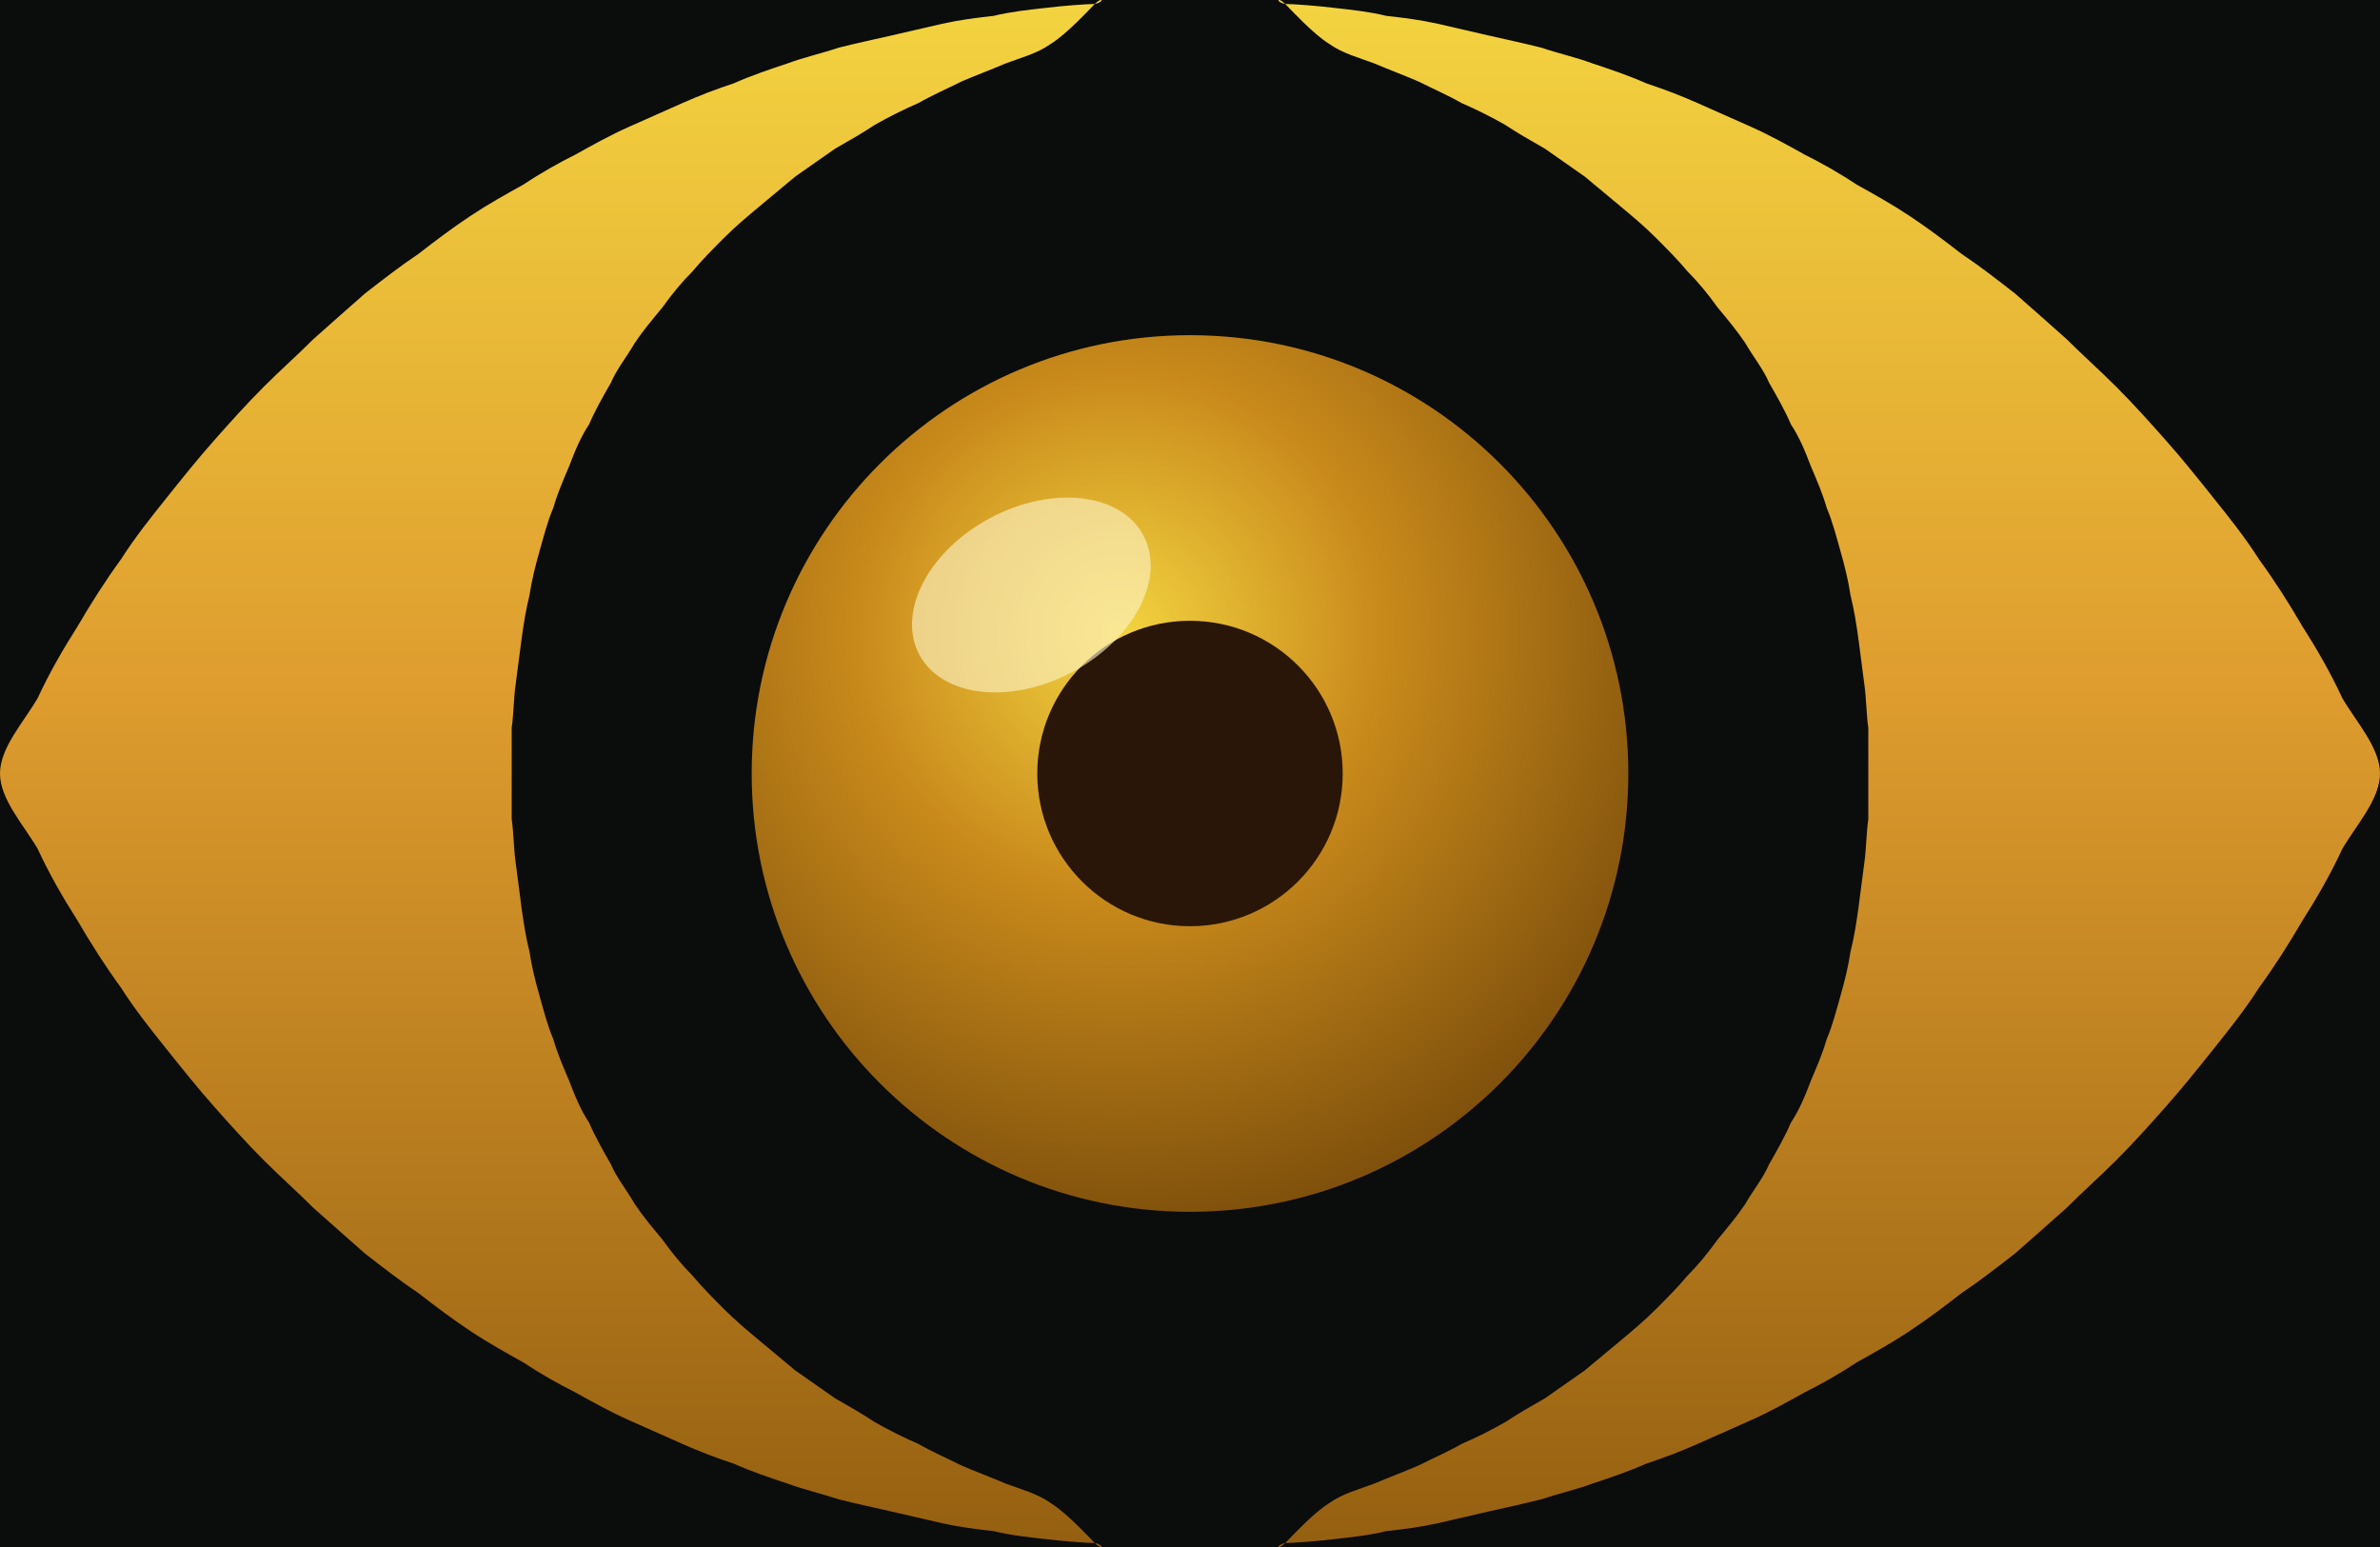
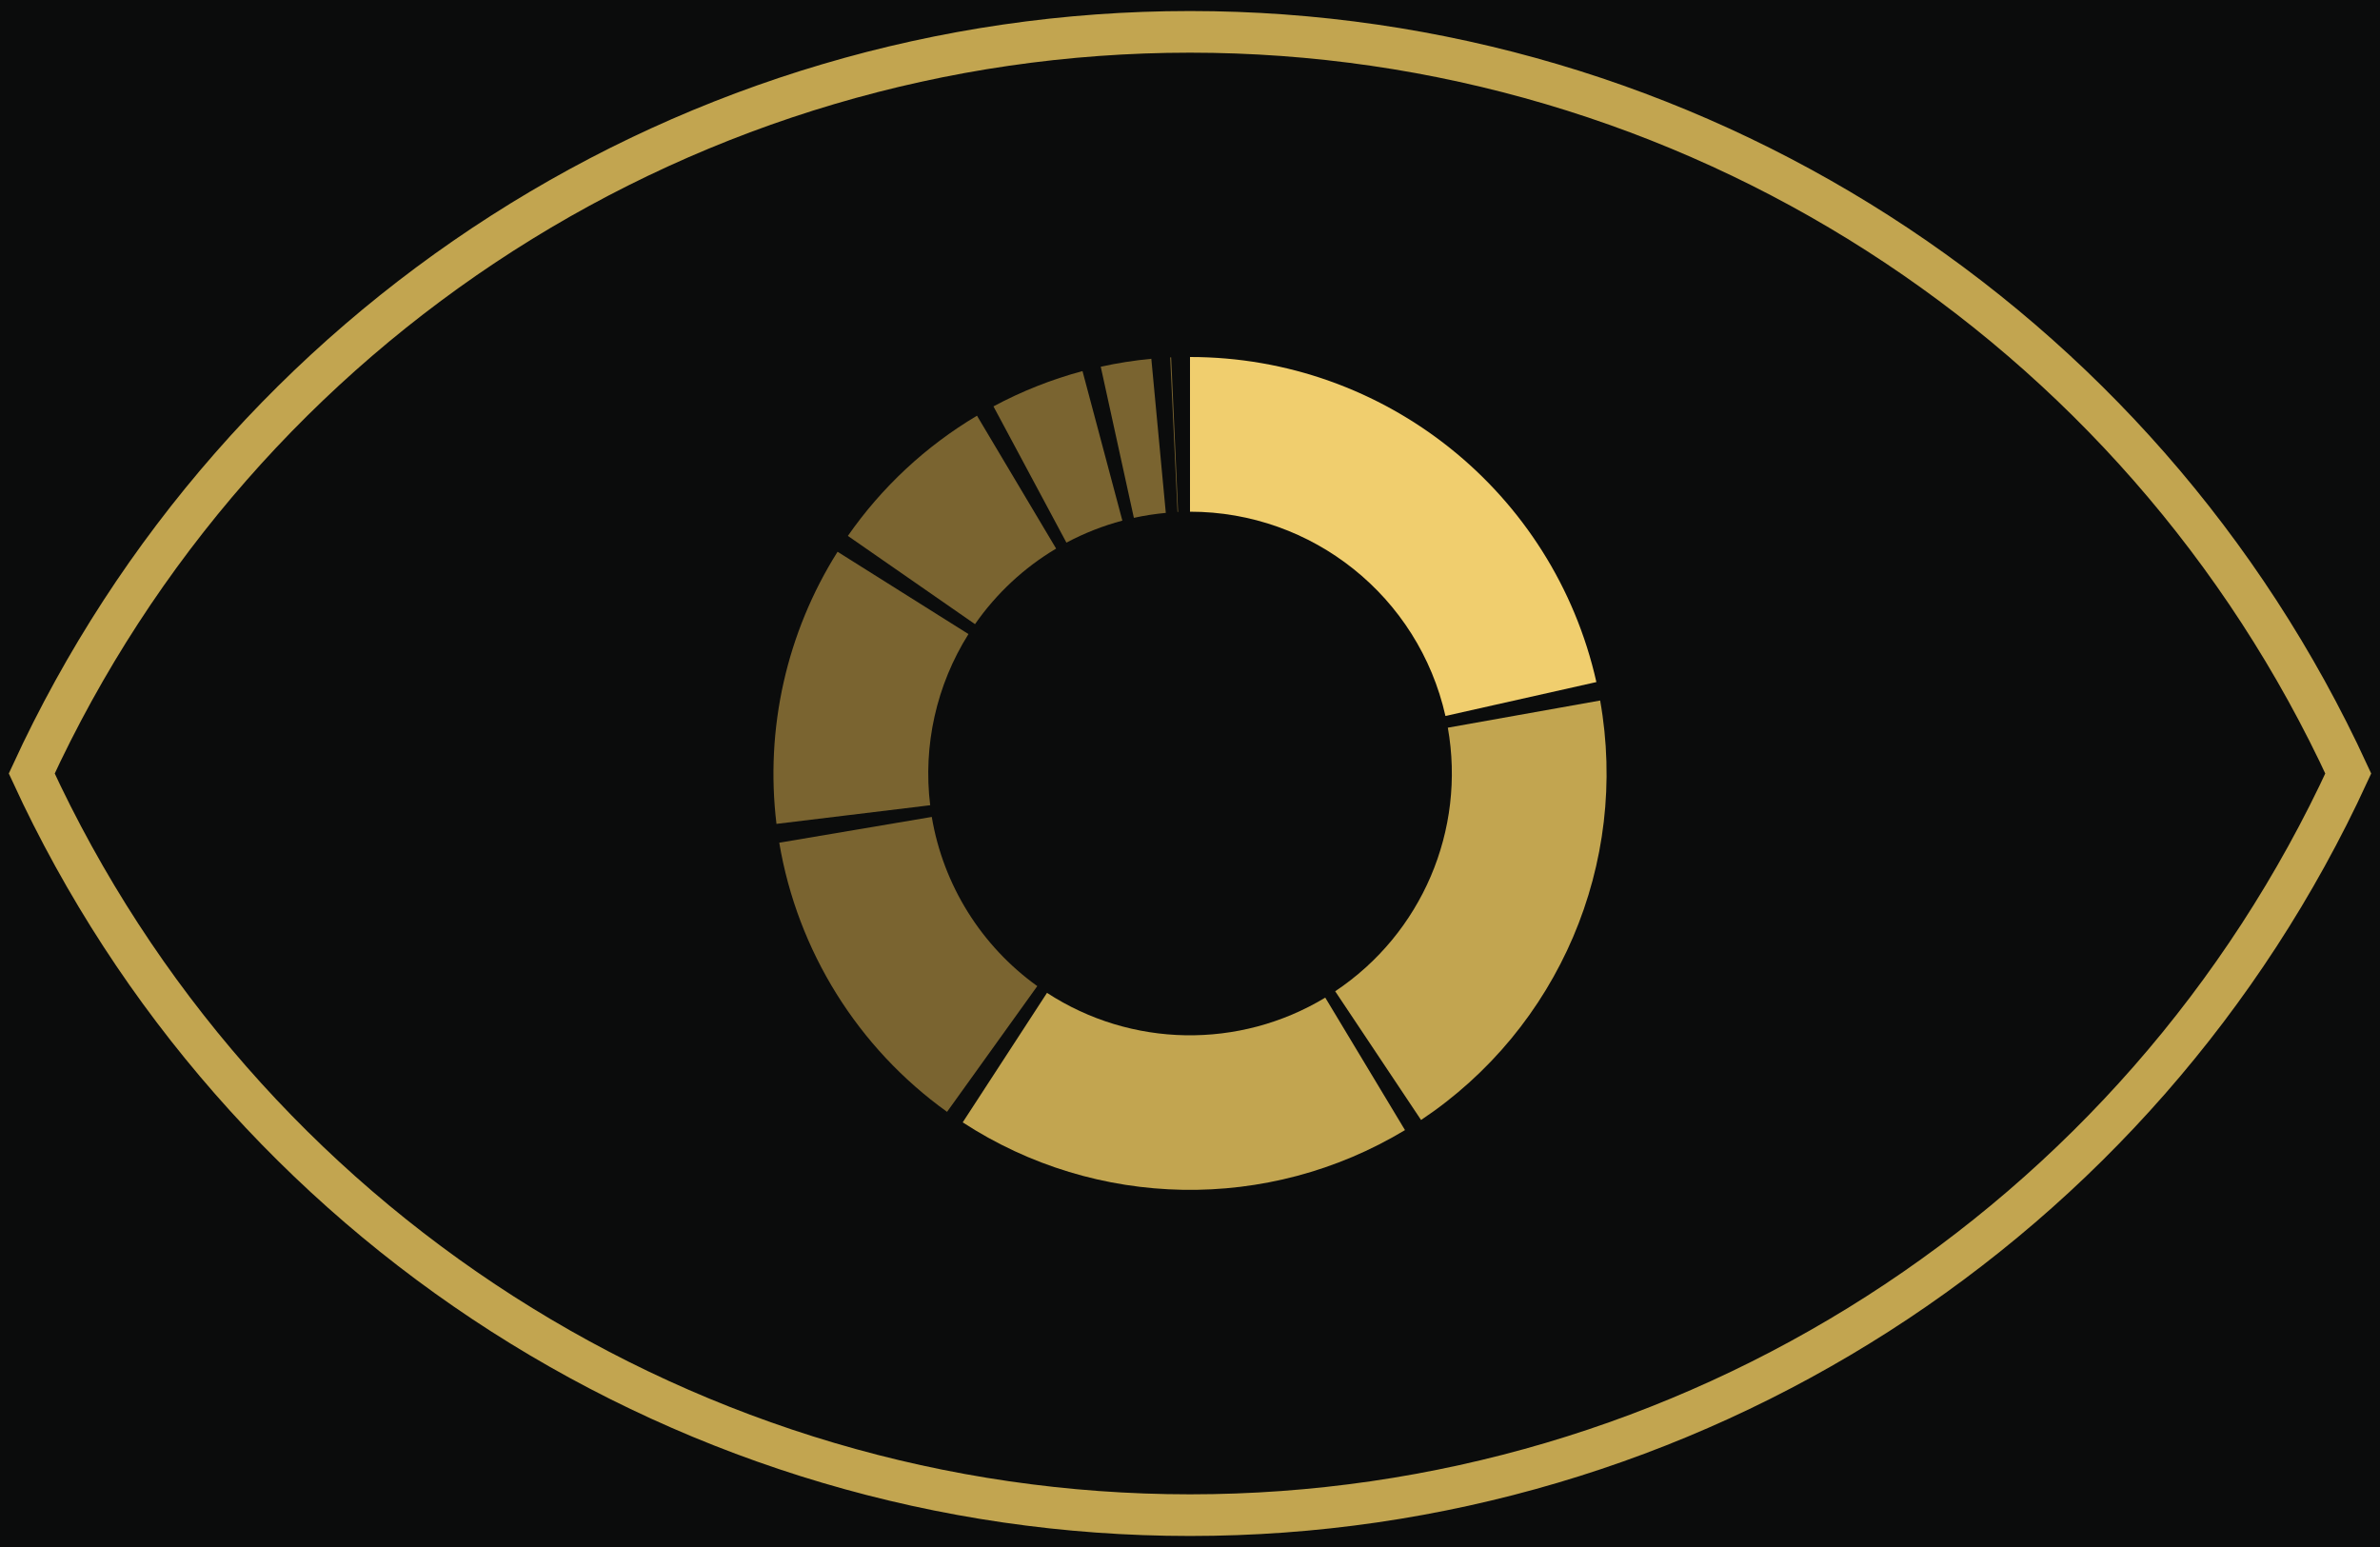
- <svg xmlns="http://www.w3.org/2000/svg" viewBox="0 0 120 78">
+ <svg xmlns="http://www.w3.org/2000/svg" viewBox="0 0 120 78" role="img" aria-label="Un ojo cuyo iris son las 9 probabilidades de ganar">
  <rect width="120" height="78" fill="#0B0C0C" />
-   <defs>
-     <linearGradient id="o" x1="0" y1="0" x2="0" y2="1">
-       <stop offset="0" stop-color="#F3D440" />
-       <stop offset=".45" stop-color="#DE9C2E" />
-       <stop offset="1" stop-color="#945F10" />
-     </linearGradient>
-     <radialGradient id="i" cx=".42" cy=".34" r=".78">
-       <stop offset="0" stop-color="#F3D440" />
-       <stop offset=".38" stop-color="#C98A1B" />
-       <stop offset="1" stop-color="#6B4108" />
-     </radialGradient>
-   </defs>
-   <path fill="url(#o)" d="M55.2 0.2C54.8 0.2 53.5 0.3 52.7 0.4C51.8 0.5 50.9 0.6 50.1 0.8C49.2 0.9 48.4 1.0 47.5 1.2C46.6 1.4 45.8 1.6 44.9 1.8C44.0 2.0 43.1 2.2 42.3 2.4C41.4 2.7 40.5 2.9 39.7 3.2C38.8 3.5 37.9 3.8 37.0 4.2C36.1 4.5 35.3 4.8 34.4 5.2C33.5 5.6 32.6 6.0 31.7 6.4C30.8 6.8 29.9 7.3 29.0 7.8C28.2 8.2 27.3 8.7 26.4 9.3C25.5 9.8 24.6 10.3 23.7 10.9C22.8 11.5 22.0 12.1 21.1 12.8C20.2 13.4 19.3 14.1 18.4 14.8C17.6 15.5 16.7 16.3 15.8 17.1C15.0 17.9 14.1 18.7 13.3 19.5C12.4 20.4 11.6 21.3 10.8 22.2C10.0 23.1 9.2 24.1 8.4 25.1C7.6 26.1 6.8 27.1 6.1 28.2C5.3 29.3 4.6 30.4 3.9 31.6C3.2 32.7 2.5 33.9 1.9 35.2C1.2 36.4 -0.0 37.7 -0.0 39.0C-0.0 40.3 1.2 41.6 1.9 42.8C2.5 44.1 3.2 45.3 3.9 46.4C4.6 47.6 5.3 48.7 6.1 49.8C6.8 50.9 7.6 51.9 8.4 52.9C9.2 53.9 10.0 54.9 10.8 55.8C11.6 56.7 12.4 57.6 13.3 58.5C14.1 59.3 15.0 60.1 15.8 60.9C16.7 61.7 17.6 62.5 18.4 63.2C19.3 63.9 20.2 64.6 21.1 65.2C22.0 65.9 22.8 66.5 23.7 67.1C24.6 67.7 25.5 68.2 26.4 68.7C27.3 69.3 28.2 69.8 29.0 70.2C29.9 70.7 30.8 71.2 31.7 71.6C32.6 72.0 33.5 72.4 34.4 72.8C35.3 73.2 36.1 73.5 37.0 73.8C37.9 74.2 38.8 74.5 39.7 74.8C40.5 75.1 41.4 75.3 42.3 75.6C43.1 75.8 44.0 76.0 44.9 76.2C45.8 76.4 46.6 76.6 47.5 76.8C48.4 77.0 49.2 77.1 50.1 77.2C50.9 77.4 51.8 77.5 52.7 77.6C53.5 77.7 54.8 77.8 55.2 77.8C55.7 77.9 55.6 78.2 55.2 77.8C54.9 77.5 53.8 76.3 53.0 75.8C52.3 75.3 51.5 75.1 50.7 74.8C50.0 74.5 49.2 74.2 48.5 73.9C47.7 73.5 47.0 73.2 46.3 72.8C45.6 72.5 44.8 72.1 44.1 71.7C43.5 71.3 42.8 70.9 42.1 70.5C41.4 70.0 40.8 69.6 40.1 69.1C39.5 68.6 38.9 68.1 38.3 67.6C37.7 67.1 37.1 66.6 36.5 66.0C36.0 65.5 35.4 64.9 34.9 64.3C34.4 63.8 33.9 63.2 33.4 62.5C32.9 61.9 32.4 61.3 32.0 60.7C31.6 60.0 31.1 59.4 30.8 58.7C30.4 58.0 30.0 57.3 29.7 56.6C29.3 56.0 29.0 55.3 28.7 54.5C28.4 53.8 28.1 53.1 27.9 52.4C27.6 51.7 27.4 50.9 27.2 50.2C27.0 49.5 26.8 48.7 26.7 48.0C26.5 47.2 26.4 46.5 26.3 45.8C26.2 45.0 26.1 44.3 26.0 43.5C25.9 42.8 25.9 42.0 25.8 41.3C25.8 40.5 25.8 39.8 25.8 39.0C25.8 38.2 25.8 37.5 25.8 36.7C25.9 36.0 25.9 35.2 26.0 34.5C26.1 33.7 26.2 33.0 26.3 32.2C26.4 31.5 26.5 30.8 26.7 30.0C26.8 29.3 27.0 28.5 27.2 27.8C27.4 27.1 27.6 26.3 27.9 25.6C28.1 24.9 28.4 24.2 28.7 23.5C29.0 22.7 29.3 22.0 29.7 21.4C30.0 20.7 30.4 20.0 30.8 19.3C31.1 18.6 31.6 18.0 32.0 17.3C32.4 16.7 32.9 16.1 33.4 15.5C33.9 14.8 34.4 14.2 34.9 13.7C35.4 13.1 36.0 12.5 36.5 12.0C37.1 11.4 37.7 10.9 38.3 10.4C38.9 9.9 39.5 9.4 40.1 8.9C40.8 8.4 41.4 8.0 42.1 7.5C42.8 7.1 43.5 6.7 44.1 6.3C44.8 5.9 45.6 5.5 46.3 5.2C47.0 4.8 47.7 4.5 48.5 4.1C49.2 3.8 50.0 3.5 50.7 3.2C51.5 2.9 52.3 2.7 53.0 2.2C53.8 1.7 54.9 0.5 55.2 0.2C55.6 -0.2 55.7 0.1 55.2 0.2Z" />
-   <path fill="url(#o)" d="M64.8 77.8C65.2 77.8 66.5 77.7 67.3 77.6C68.2 77.5 69.1 77.4 69.9 77.2C70.8 77.1 71.6 77.0 72.5 76.8C73.4 76.6 74.2 76.4 75.1 76.2C76.0 76.0 76.9 75.8 77.7 75.6C78.6 75.3 79.5 75.1 80.3 74.8C81.2 74.5 82.1 74.2 83.0 73.8C83.9 73.5 84.7 73.2 85.6 72.8C86.5 72.4 87.4 72.0 88.3 71.6C89.2 71.2 90.1 70.7 91.0 70.2C91.8 69.8 92.7 69.3 93.6 68.7C94.5 68.2 95.4 67.7 96.3 67.1C97.2 66.5 98.0 65.9 98.9 65.2C99.8 64.6 100.7 63.9 101.6 63.2C102.4 62.5 103.3 61.7 104.2 60.9C105.0 60.1 105.9 59.3 106.7 58.5C107.6 57.6 108.4 56.7 109.2 55.8C110.0 54.9 110.8 53.9 111.6 52.9C112.4 51.9 113.2 50.9 113.9 49.8C114.7 48.7 115.4 47.6 116.1 46.4C116.8 45.3 117.5 44.1 118.1 42.8C118.8 41.6 120.0 40.3 120.0 39.0C120.0 37.7 118.8 36.4 118.1 35.2C117.5 33.9 116.8 32.7 116.1 31.6C115.4 30.4 114.7 29.3 113.9 28.2C113.2 27.1 112.4 26.1 111.6 25.1C110.8 24.1 110.0 23.1 109.2 22.2C108.4 21.3 107.6 20.4 106.7 19.5C105.9 18.7 105.0 17.9 104.2 17.1C103.3 16.3 102.4 15.5 101.6 14.8C100.7 14.1 99.8 13.4 98.9 12.8C98.0 12.1 97.2 11.5 96.3 10.9C95.4 10.3 94.5 9.8 93.6 9.3C92.7 8.7 91.8 8.2 91.0 7.8C90.1 7.3 89.2 6.8 88.3 6.4C87.4 6.0 86.5 5.6 85.6 5.2C84.7 4.8 83.9 4.5 83.0 4.2C82.1 3.8 81.2 3.5 80.3 3.2C79.5 2.9 78.6 2.7 77.7 2.4C76.9 2.2 76.0 2.0 75.1 1.8C74.2 1.6 73.4 1.4 72.5 1.2C71.6 1.0 70.8 0.9 69.9 0.8C69.1 0.6 68.2 0.5 67.3 0.4C66.5 0.3 65.2 0.2 64.8 0.2C64.3 0.1 64.4 -0.2 64.8 0.2C65.1 0.5 66.2 1.7 67.0 2.2C67.7 2.7 68.5 2.9 69.3 3.2C70.0 3.5 70.8 3.8 71.5 4.1C72.3 4.5 73.0 4.8 73.7 5.2C74.4 5.5 75.2 5.9 75.9 6.3C76.5 6.7 77.2 7.1 77.9 7.5C78.6 8.0 79.2 8.4 79.9 8.9C80.5 9.4 81.1 9.9 81.7 10.4C82.3 10.9 82.9 11.4 83.5 12.0C84.0 12.5 84.6 13.1 85.1 13.7C85.6 14.2 86.1 14.8 86.6 15.5C87.1 16.1 87.6 16.7 88.0 17.3C88.4 18.0 88.9 18.6 89.2 19.3C89.6 20.0 90.0 20.7 90.3 21.4C90.7 22.0 91.0 22.7 91.3 23.5C91.6 24.2 91.9 24.9 92.1 25.6C92.4 26.3 92.6 27.1 92.8 27.8C93.0 28.5 93.2 29.3 93.3 30.0C93.5 30.8 93.6 31.5 93.7 32.2C93.8 33.0 93.9 33.7 94.0 34.5C94.1 35.2 94.1 36.0 94.2 36.7C94.2 37.5 94.2 38.2 94.2 39.0C94.2 39.8 94.2 40.5 94.2 41.3C94.1 42.0 94.1 42.8 94.0 43.5C93.9 44.3 93.8 45.0 93.7 45.8C93.6 46.5 93.5 47.2 93.3 48.0C93.2 48.7 93.0 49.5 92.8 50.2C92.6 50.9 92.4 51.7 92.1 52.4C91.9 53.1 91.6 53.8 91.3 54.5C91.0 55.3 90.7 56.0 90.3 56.6C90.0 57.3 89.6 58.0 89.2 58.7C88.9 59.4 88.4 60.0 88.0 60.7C87.6 61.3 87.1 61.9 86.6 62.5C86.1 63.2 85.6 63.8 85.1 64.3C84.6 64.9 84.0 65.5 83.5 66.0C82.9 66.6 82.3 67.1 81.7 67.6C81.1 68.1 80.5 68.6 79.9 69.1C79.2 69.6 78.6 70.0 77.9 70.5C77.2 70.9 76.5 71.3 75.9 71.7C75.2 72.1 74.4 72.5 73.7 72.8C73.0 73.2 72.3 73.5 71.5 73.9C70.8 74.2 70.0 74.5 69.3 74.8C68.5 75.1 67.7 75.3 67.0 75.8C66.2 76.3 65.1 77.5 64.8 77.8C64.4 78.2 64.3 77.9 64.8 77.8Z" />
-   <circle cx="60" cy="39" r="22.1" fill="url(#i)" />
-   <circle cx="60" cy="39" r="7.7" fill="#2A1608" />
-   <ellipse cx="52" cy="30" rx="6.4" ry="4.4" fill="#FDF3C8" opacity=".62" transform="rotate(-28 52 30)" />
+   <path d="M1.60 39.00A64.30 64.30 0 0 1 118.40 39.00A64.30 64.30 0 0 1 1.60 39.00Z" fill="none" stroke="#C2A550" stroke-width="2.1" />
+   <g>
+     <path fill="#F0CE6E" d="M60.00 18.00A21.0 21.0 0 0 1 80.49 34.39L72.88 36.10A13.2 13.2 0 0 0 60.00 25.80Z" />
+     <path fill="#C2A550" d="M80.68 35.32A21.0 21.0 0 0 1 71.65 56.47L67.32 49.98A13.2 13.2 0 0 0 73.00 36.69Z" />
+     <path fill="#C2A550" d="M70.84 56.98A21.0 21.0 0 0 1 48.54 56.59L52.79 50.06A13.2 13.2 0 0 0 66.82 50.30Z" />
+     <path fill="#7A6430" d="M47.75 56.06A21.0 21.0 0 0 1 39.29 42.49L46.98 41.19A13.2 13.2 0 0 0 52.30 49.72Z" />
+     <path fill="#7A6430" d="M39.15 41.54A21.0 21.0 0 0 1 42.23 27.82L48.83 31.97A13.2 13.2 0 0 0 46.90 40.60Z" />
+     <path fill="#7A6430" d="M42.75 27.02A21.0 21.0 0 0 1 49.26 20.96L53.25 27.66A13.2 13.2 0 0 0 49.16 31.47Z" />
+     <path fill="#7A6430" d="M50.09 20.49A21.0 21.0 0 0 1 54.58 18.71L56.59 26.25A13.2 13.2 0 0 0 53.77 27.36Z" />
+     <path fill="#7A6430" d="M55.50 18.49A21.0 21.0 0 0 1 58.05 18.09L58.78 25.86A13.2 13.2 0 0 0 57.17 26.11Z" />
+     <path fill="#7A6430" d="M59.00 18.02A21.0 21.0 0 0 1 59.05 18.02L59.40 25.81A13.2 13.2 0 0 0 59.37 25.81Z" />
+   </g>
</svg>
